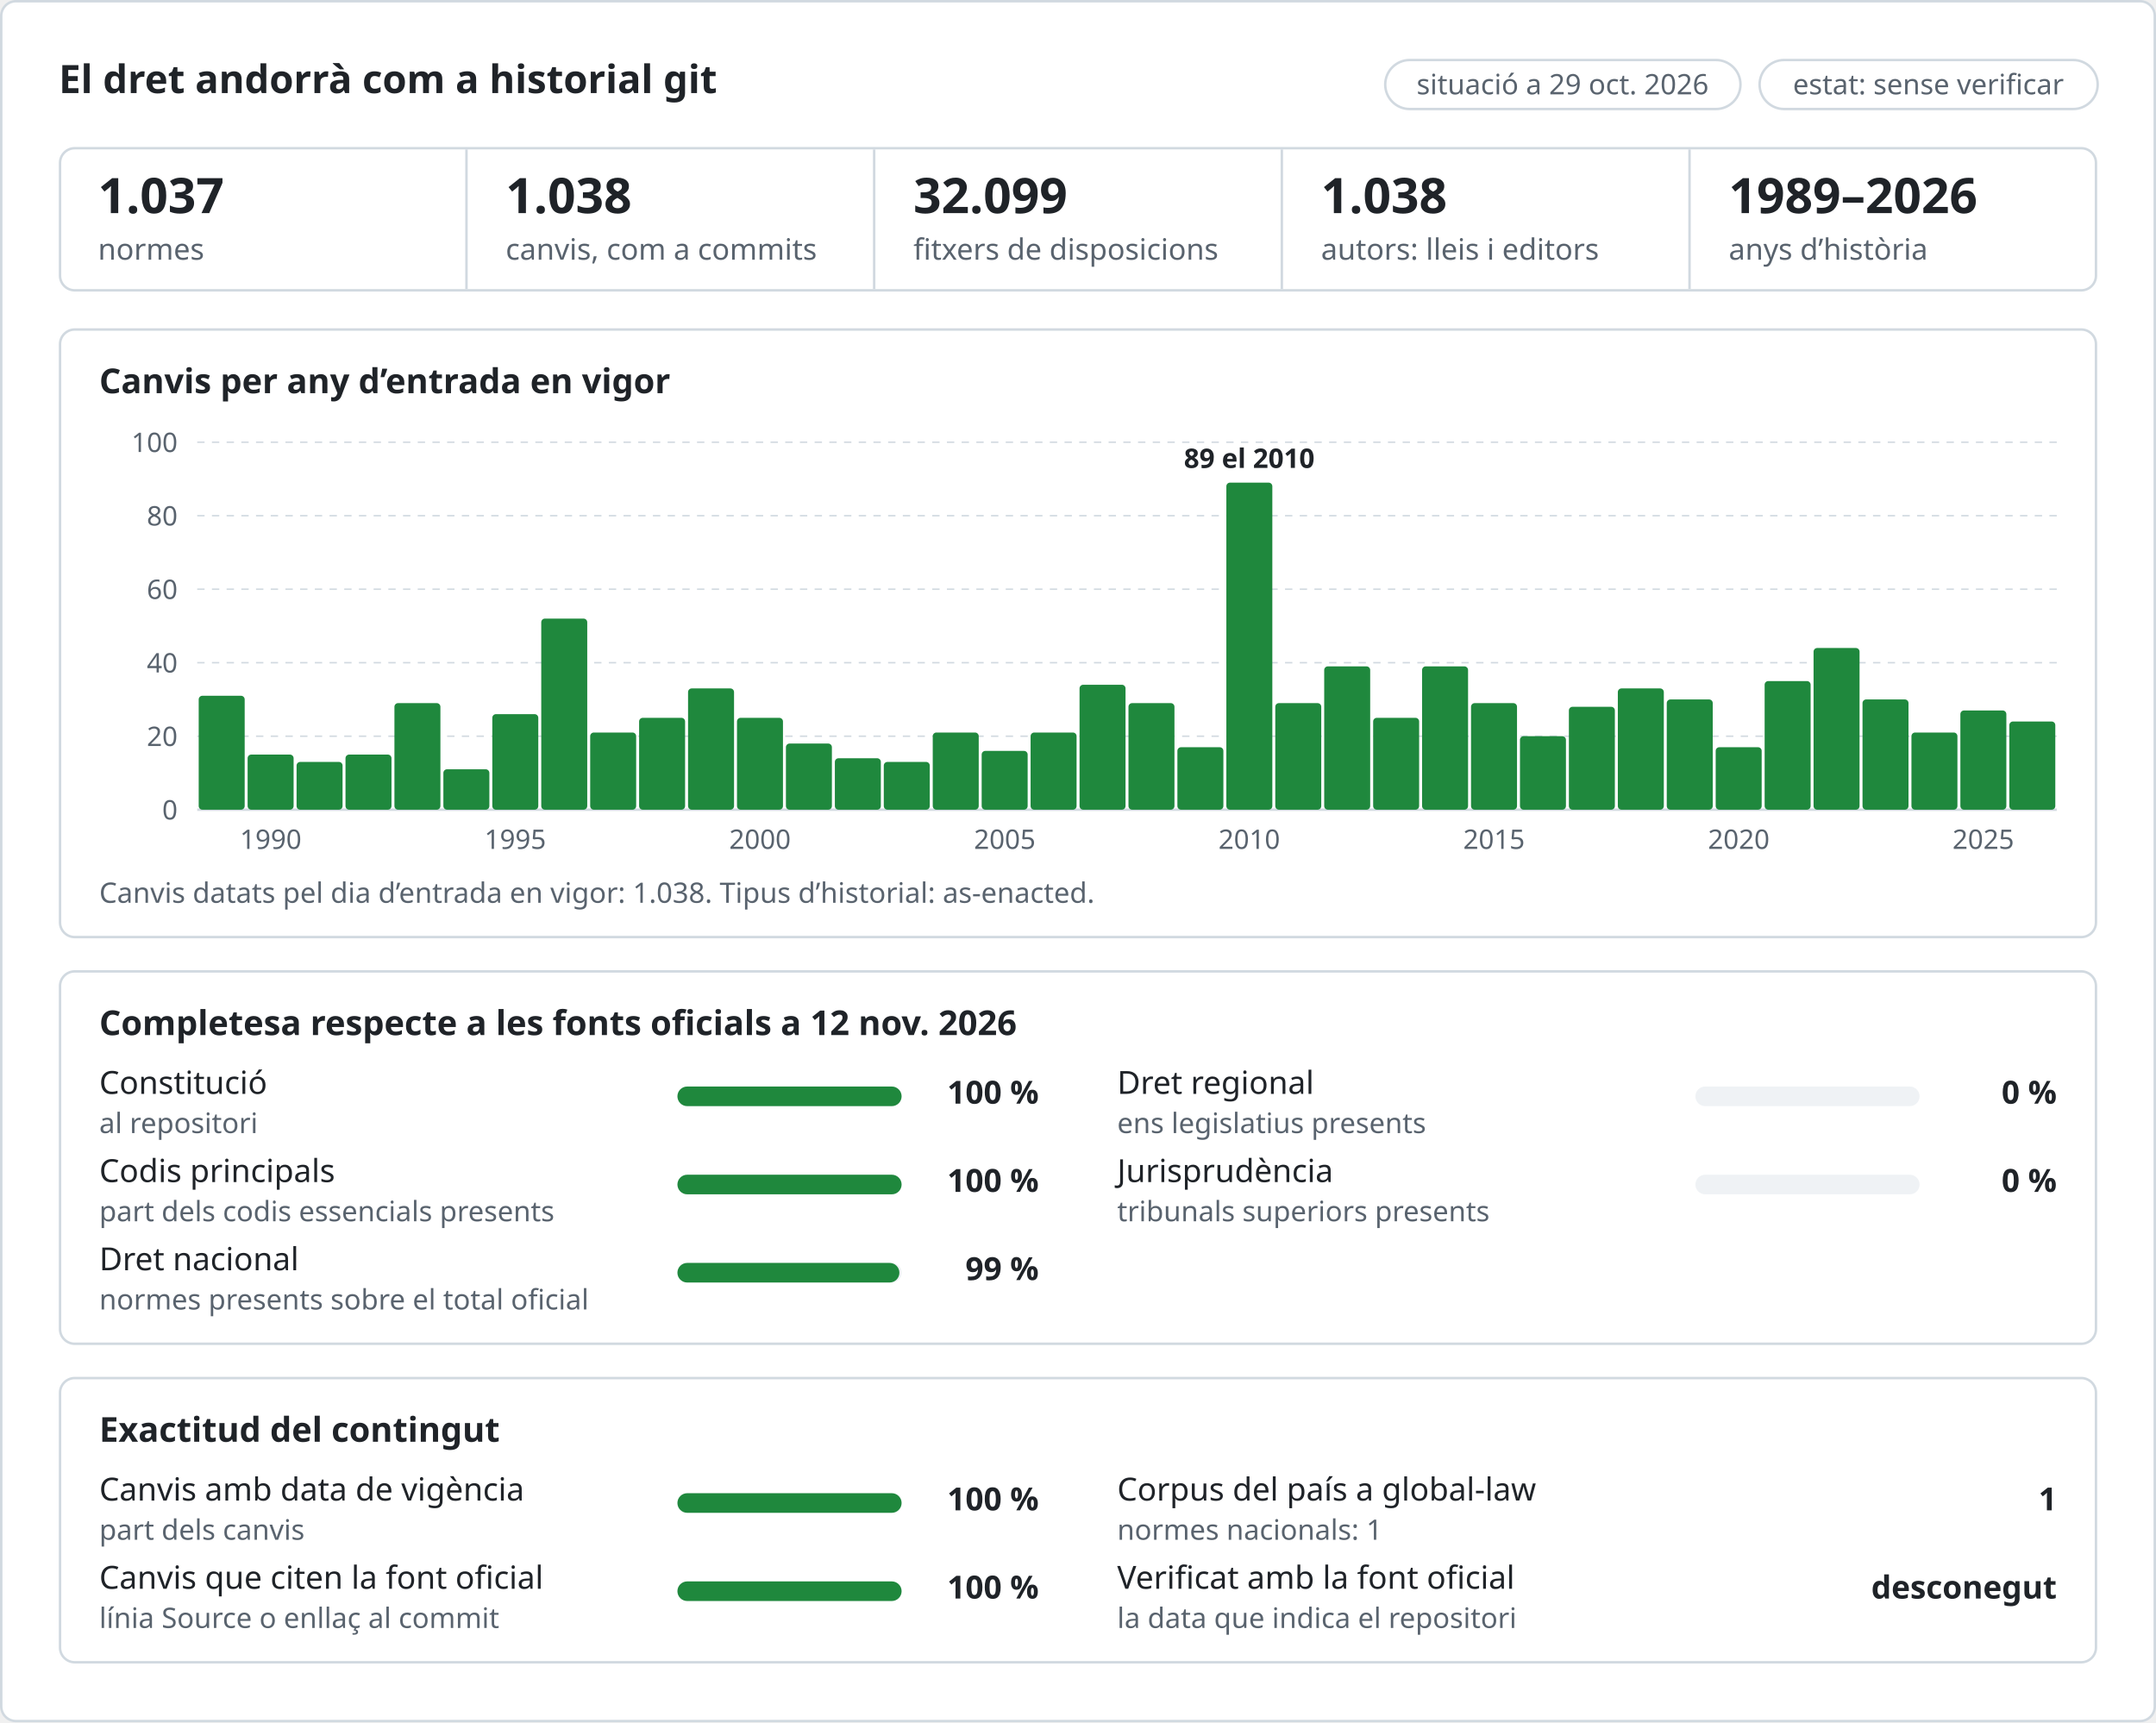
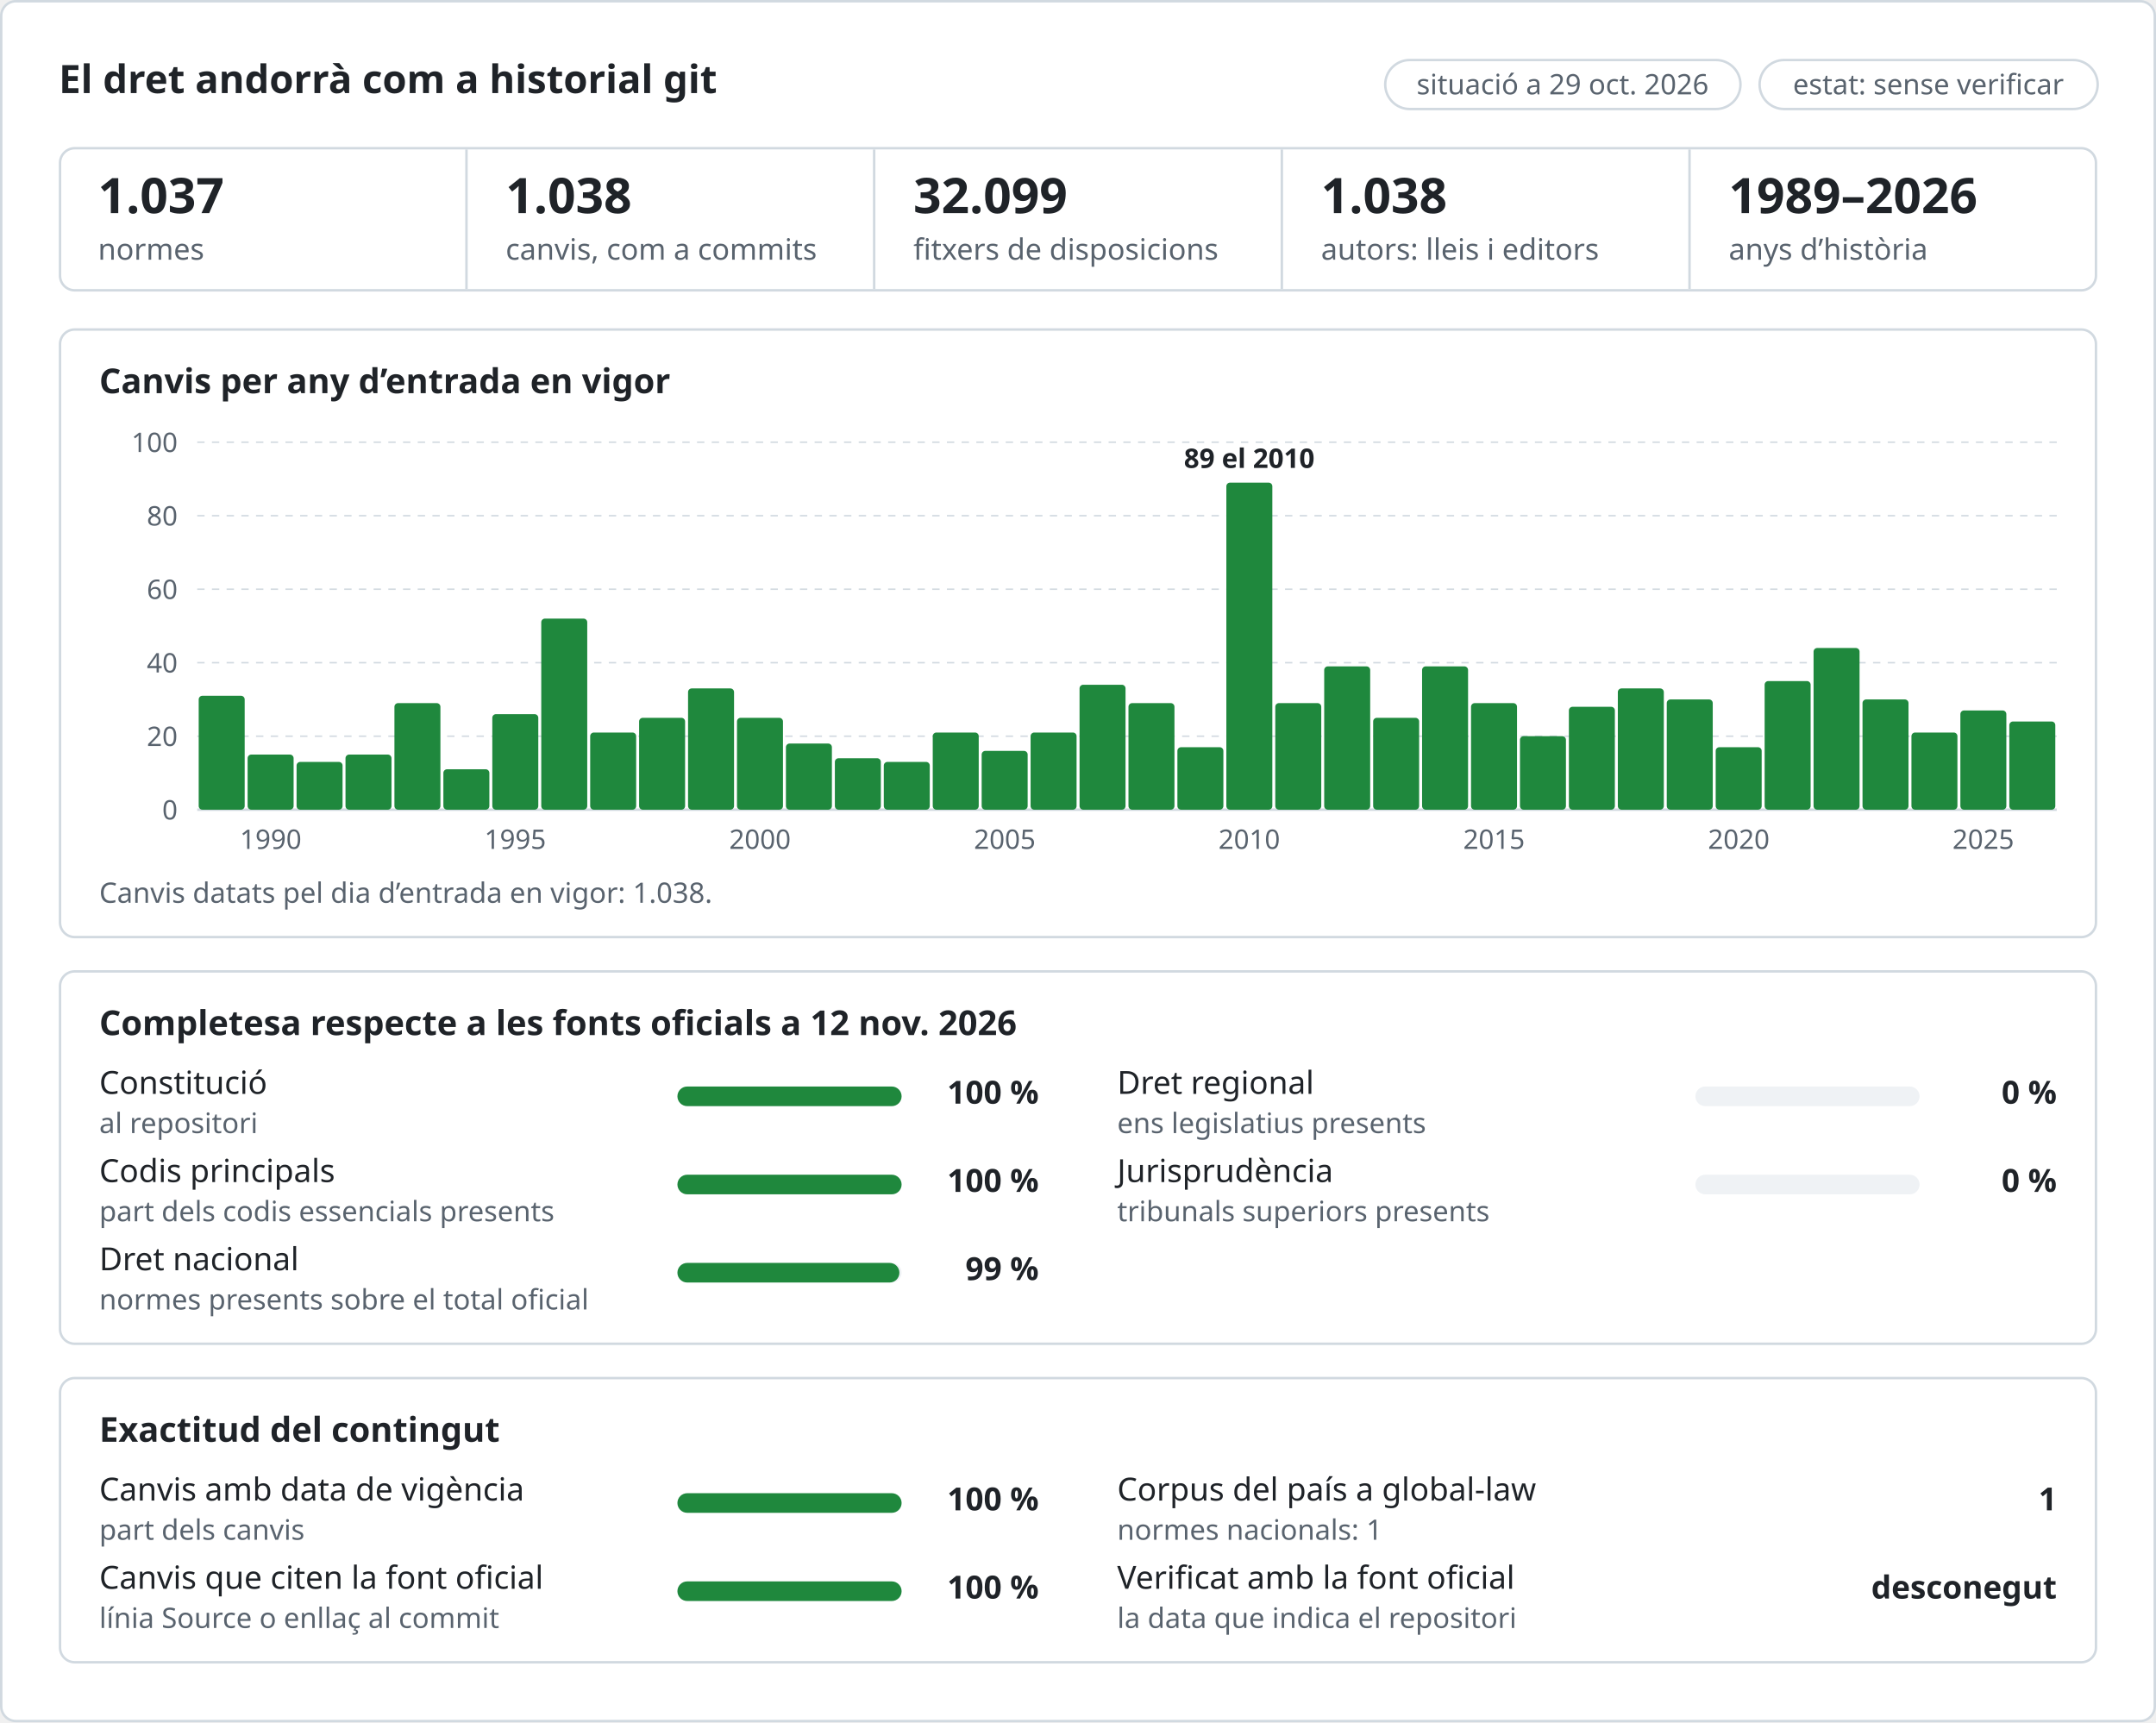
<svg xmlns="http://www.w3.org/2000/svg" width="880" height="703" viewBox="0 0 880 703" font-family="-apple-system,BlinkMacSystemFont,Segoe UI,Noto Sans,Helvetica,Arial,sans-serif">
  <rect x="0.5" y="0.5" width="879" height="702" rx="6" fill="#ffffff" stroke="#d1d9e0" />
  <text x="24" y="38" font-size="16" font-weight="600" fill="#1f2328">El dret andorrà com a historial git</text>
  <rect x="565.4" y="24.5" width="145" height="20" rx="10" fill="none" stroke="#d1d9e0" />
  <text x="637.8" y="38.5" font-size="11.5" font-weight="500" text-anchor="middle" fill="#59636e">situació a 29 oct. 2026</text>
  <rect x="718.2" y="24.5" width="138" height="20" rx="10" fill="none" stroke="#d1d9e0" />
  <text x="787.1" y="38.5" font-size="11.5" font-weight="500" text-anchor="middle" fill="#59636e">estat: sense verificar</text>
  <rect x="24.5" y="60.5" width="831" height="58" rx="6" fill="#ffffff" stroke="#d1d9e0" />
  <text x="40.0" y="87" font-size="20" font-weight="600" fill="#1f2328">1.037</text>
  <text x="40.0" y="106" font-size="12" fill="#59636e">normes</text>
  <line x1="190.4" y1="61" x2="190.4" y2="118" stroke="#d1d9e0" />
  <text x="206.4" y="87" font-size="20" font-weight="600" fill="#1f2328">1.038</text>
  <text x="206.4" y="106" font-size="12" fill="#59636e">canvis, com a commits</text>
  <line x1="356.8" y1="61" x2="356.8" y2="118" stroke="#d1d9e0" />
  <text x="372.8" y="87" font-size="20" font-weight="600" fill="#1f2328">32.099</text>
  <text x="372.8" y="106" font-size="12" fill="#59636e">fitxers de disposicions</text>
  <line x1="523.2" y1="61" x2="523.2" y2="118" stroke="#d1d9e0" />
  <text x="539.2" y="87" font-size="20" font-weight="600" fill="#1f2328">1.038</text>
  <text x="539.2" y="106" font-size="12" fill="#59636e">autors: lleis i editors</text>
  <line x1="689.6" y1="61" x2="689.6" y2="118" stroke="#d1d9e0" />
  <text x="705.6" y="87" font-size="20" font-weight="600" fill="#1f2328">1989–2026</text>
  <text x="705.6" y="106" font-size="12" fill="#59636e">anys d’història</text>
  <rect x="24.5" y="134.5" width="831" height="248" rx="6" fill="#ffffff" stroke="#d1d9e0" />
  <text x="40.5" y="160.5" font-size="14" font-weight="600" fill="#1f2328">Canvis per any d’entrada en vigor</text>
  <line x1="80.5" y1="330.5" x2="839.5" y2="330.5" stroke="#d1d9e0" stroke-width="1" />
  <text x="72.5" y="334.5" font-size="11" text-anchor="end" fill="#59636e">0</text>
  <line x1="80.5" y1="300.5" x2="839.5" y2="300.5" stroke="#d1d9e0" stroke-width="0.6" stroke-dasharray="3 3" />
  <text x="72.5" y="304.5" font-size="11" text-anchor="end" fill="#59636e">20</text>
  <line x1="80.5" y1="270.5" x2="839.5" y2="270.5" stroke="#d1d9e0" stroke-width="0.6" stroke-dasharray="3 3" />
  <text x="72.5" y="274.5" font-size="11" text-anchor="end" fill="#59636e">40</text>
  <line x1="80.5" y1="240.5" x2="839.5" y2="240.5" stroke="#d1d9e0" stroke-width="0.6" stroke-dasharray="3 3" />
  <text x="72.5" y="244.5" font-size="11" text-anchor="end" fill="#59636e">60</text>
  <line x1="80.5" y1="210.5" x2="839.5" y2="210.5" stroke="#d1d9e0" stroke-width="0.6" stroke-dasharray="3 3" />
  <text x="72.5" y="214.5" font-size="11" text-anchor="end" fill="#59636e">80</text>
  <line x1="80.5" y1="180.5" x2="839.5" y2="180.5" stroke="#d1d9e0" stroke-width="0.6" stroke-dasharray="3 3" />
  <text x="72.5" y="184.5" font-size="11" text-anchor="end" fill="#59636e">100</text>
  <rect x="81.10" y="284.0" width="18.77" height="46.5" rx="1.5" fill="#1f883d" />
  <rect x="101.07" y="308.0" width="18.77" height="22.5" rx="1.5" fill="#1f883d" />
  <text x="110.5" y="346.5" font-size="11" text-anchor="middle" fill="#59636e">1990</text>
  <rect x="121.05" y="311.0" width="18.77" height="19.5" rx="1.5" fill="#1f883d" />
  <rect x="141.02" y="308.0" width="18.77" height="22.5" rx="1.5" fill="#1f883d" />
  <rect x="160.99" y="287.0" width="18.77" height="43.5" rx="1.5" fill="#1f883d" />
  <rect x="180.97" y="314.0" width="18.77" height="16.5" rx="1.5" fill="#1f883d" />
  <rect x="200.94" y="291.5" width="18.77" height="39.0" rx="1.5" fill="#1f883d" />
  <text x="210.3" y="346.5" font-size="11" text-anchor="middle" fill="#59636e">1995</text>
  <rect x="220.92" y="252.5" width="18.77" height="78.0" rx="1.5" fill="#1f883d" />
  <rect x="240.89" y="299.0" width="18.77" height="31.5" rx="1.5" fill="#1f883d" />
  <rect x="260.86" y="293.0" width="18.77" height="37.5" rx="1.5" fill="#1f883d" />
  <rect x="280.84" y="281.0" width="18.77" height="49.5" rx="1.5" fill="#1f883d" />
  <rect x="300.81" y="293.0" width="18.77" height="37.5" rx="1.5" fill="#1f883d" />
  <text x="310.2" y="346.5" font-size="11" text-anchor="middle" fill="#59636e">2000</text>
  <rect x="320.78" y="303.5" width="18.77" height="27.0" rx="1.5" fill="#1f883d" />
  <rect x="340.76" y="309.5" width="18.77" height="21.0" rx="1.5" fill="#1f883d" />
  <rect x="360.73" y="311.0" width="18.77" height="19.5" rx="1.5" fill="#1f883d" />
  <rect x="380.71" y="299.0" width="18.77" height="31.5" rx="1.5" fill="#1f883d" />
  <rect x="400.68" y="306.5" width="18.77" height="24.0" rx="1.5" fill="#1f883d" />
  <text x="410.1" y="346.5" font-size="11" text-anchor="middle" fill="#59636e">2005</text>
  <rect x="420.65" y="299.0" width="18.77" height="31.5" rx="1.5" fill="#1f883d" />
  <rect x="440.63" y="279.5" width="18.77" height="51.0" rx="1.5" fill="#1f883d" />
  <rect x="460.60" y="287.0" width="18.77" height="43.5" rx="1.5" fill="#1f883d" />
  <rect x="480.57" y="305.0" width="18.77" height="25.5" rx="1.5" fill="#1f883d" />
  <rect x="500.55" y="197.0" width="18.77" height="133.5" rx="1.5" fill="#1f883d" />
  <text x="509.9" y="346.5" font-size="11" text-anchor="middle" fill="#59636e">2010</text>
  <text x="509.9" y="191.0" font-size="11" font-weight="600" text-anchor="middle" fill="#1f2328">89 el 2010</text>
  <rect x="520.52" y="287.0" width="18.77" height="43.5" rx="1.5" fill="#1f883d" />
  <rect x="540.49" y="272.0" width="18.77" height="58.5" rx="1.5" fill="#1f883d" />
  <rect x="560.47" y="293.0" width="18.77" height="37.5" rx="1.5" fill="#1f883d" />
  <rect x="580.44" y="272.0" width="18.77" height="58.5" rx="1.5" fill="#1f883d" />
  <rect x="600.42" y="287.0" width="18.77" height="43.5" rx="1.5" fill="#1f883d" />
  <text x="609.8" y="346.5" font-size="11" text-anchor="middle" fill="#59636e">2015</text>
  <rect x="620.39" y="300.5" width="18.77" height="30.0" rx="1.5" fill="#1f883d" />
  <rect x="640.36" y="288.5" width="18.77" height="42.0" rx="1.5" fill="#1f883d" />
  <rect x="660.34" y="281.0" width="18.77" height="49.5" rx="1.5" fill="#1f883d" />
  <rect x="680.31" y="285.5" width="18.77" height="45.0" rx="1.5" fill="#1f883d" />
  <rect x="700.28" y="305.0" width="18.77" height="25.5" rx="1.5" fill="#1f883d" />
  <text x="709.7" y="346.5" font-size="11" text-anchor="middle" fill="#59636e">2020</text>
  <rect x="720.26" y="278.0" width="18.77" height="52.5" rx="1.5" fill="#1f883d" />
  <rect x="740.23" y="264.5" width="18.77" height="66.0" rx="1.5" fill="#1f883d" />
  <rect x="760.21" y="285.5" width="18.77" height="45.0" rx="1.5" fill="#1f883d" />
  <rect x="780.18" y="299.0" width="18.77" height="31.5" rx="1.5" fill="#1f883d" />
  <rect x="800.15" y="290.0" width="18.77" height="40.5" rx="1.5" fill="#1f883d" />
  <text x="809.5" y="346.5" font-size="11" text-anchor="middle" fill="#59636e">2025</text>
  <rect x="820.13" y="294.5" width="18.77" height="36.0" rx="1.5" fill="#1f883d" />
-   <text x="40.5" y="368.5" font-size="11.5" fill="#59636e">Canvis datats pel dia d’entrada en vigor: 1.038. Tipus d’historial: as-enacted.</text>
+   <text x="40.5" y="368.5" font-size="11.5" fill="#59636e">Canvis datats pel dia d’entrada en vigor: 1.038.</text>
  <rect x="24.5" y="396.5" width="831" height="152" rx="6" fill="#ffffff" stroke="#d1d9e0" />
  <text x="40.5" y="422.5" font-size="14" font-weight="600" fill="#1f2328">Completesa respecte a les fonts oficials a 12 nov. 2026</text>
  <text x="40.5" y="446.5" font-size="13" fill="#1f2328">Constitució</text>
  <text x="40.5" y="462.5" font-size="11.5" fill="#59636e">al repositori</text>
  <g>
    <rect x="276.5" y="443.5" width="91.5" height="8" rx="4" fill="#eff2f5" />
    <rect x="276.5" y="443.5" width="91.5" height="8" rx="4" fill="#1f883d" />
  </g>
  <text x="424.0" y="450.5" font-size="13" font-weight="600" text-anchor="end" fill="#1f2328">100 %</text>
  <text x="40.5" y="482.5" font-size="13" fill="#1f2328">Codis principals</text>
  <text x="40.5" y="498.5" font-size="11.5" fill="#59636e">part dels codis essencials presents</text>
  <g>
    <rect x="276.5" y="479.5" width="91.5" height="8" rx="4" fill="#eff2f5" />
    <rect x="276.5" y="479.5" width="91.5" height="8" rx="4" fill="#1f883d" />
  </g>
  <text x="424.0" y="486.5" font-size="13" font-weight="600" text-anchor="end" fill="#1f2328">100 %</text>
  <text x="40.5" y="518.5" font-size="13" fill="#1f2328">Dret nacional</text>
  <text x="40.5" y="534.5" font-size="11.5" fill="#59636e">normes presents sobre el total oficial</text>
  <g>
    <rect x="276.5" y="515.5" width="91.5" height="8" rx="4" fill="#eff2f5" />
    <rect x="276.5" y="515.5" width="90.6" height="8" rx="4" fill="#1f883d" />
  </g>
  <text x="424.0" y="522.5" font-size="13" font-weight="600" text-anchor="end" fill="#1f2328">99 %</text>
  <text x="456.0" y="446.5" font-size="13" fill="#1f2328">Dret regional</text>
  <text x="456.0" y="462.5" font-size="11.5" fill="#59636e">ens legislatius presents</text>
  <g>
    <rect x="692.0" y="443.5" width="91.5" height="8" rx="4" fill="#eff2f5" />
  </g>
  <text x="839.5" y="450.5" font-size="13" font-weight="600" text-anchor="end" fill="#1f2328">0 %</text>
  <text x="456.0" y="482.5" font-size="13" fill="#1f2328">Jurisprudència</text>
  <text x="456.0" y="498.5" font-size="11.5" fill="#59636e">tribunals superiors presents</text>
  <g>
    <rect x="692.0" y="479.5" width="91.5" height="8" rx="4" fill="#eff2f5" />
  </g>
  <text x="839.5" y="486.5" font-size="13" font-weight="600" text-anchor="end" fill="#1f2328">0 %</text>
  <rect x="24.5" y="562.5" width="831" height="116" rx="6" fill="#ffffff" stroke="#d1d9e0" />
  <text x="40.5" y="588.5" font-size="14" font-weight="600" fill="#1f2328">Exactitud del contingut</text>
  <text x="40.5" y="612.5" font-size="13" fill="#1f2328">Canvis amb data de vigència</text>
  <text x="40.5" y="628.5" font-size="11.5" fill="#59636e">part dels canvis</text>
  <g>
    <rect x="276.5" y="609.5" width="91.5" height="8" rx="4" fill="#eff2f5" />
    <rect x="276.5" y="609.5" width="91.5" height="8" rx="4" fill="#1f883d" />
  </g>
  <text x="424.0" y="616.5" font-size="13" font-weight="600" text-anchor="end" fill="#1f2328">100 %</text>
  <text x="40.5" y="648.5" font-size="13" fill="#1f2328">Canvis que citen la font oficial</text>
  <text x="40.5" y="664.5" font-size="11.5" fill="#59636e">línia Source o enllaç al commit</text>
  <g>
    <rect x="276.5" y="645.5" width="91.5" height="8" rx="4" fill="#eff2f5" />
    <rect x="276.5" y="645.5" width="91.5" height="8" rx="4" fill="#1f883d" />
  </g>
  <text x="424.0" y="652.5" font-size="13" font-weight="600" text-anchor="end" fill="#1f2328">100 %</text>
  <text x="456.0" y="612.5" font-size="13" fill="#1f2328">Corpus del país a global-law</text>
  <text x="456.0" y="628.5" font-size="11.5" fill="#59636e">normes nacionals: 1</text>
  <text x="839.5" y="616.5" font-size="13" font-weight="600" text-anchor="end" fill="#1f2328">1</text>
  <text x="456.0" y="648.5" font-size="13" fill="#1f2328">Verificat amb la font oficial</text>
  <text x="456.0" y="664.5" font-size="11.5" fill="#59636e">la data que indica el repositori</text>
  <text x="839.5" y="652.5" font-size="13" font-weight="600" text-anchor="end" fill="#1f2328">desconegut</text>
</svg>
